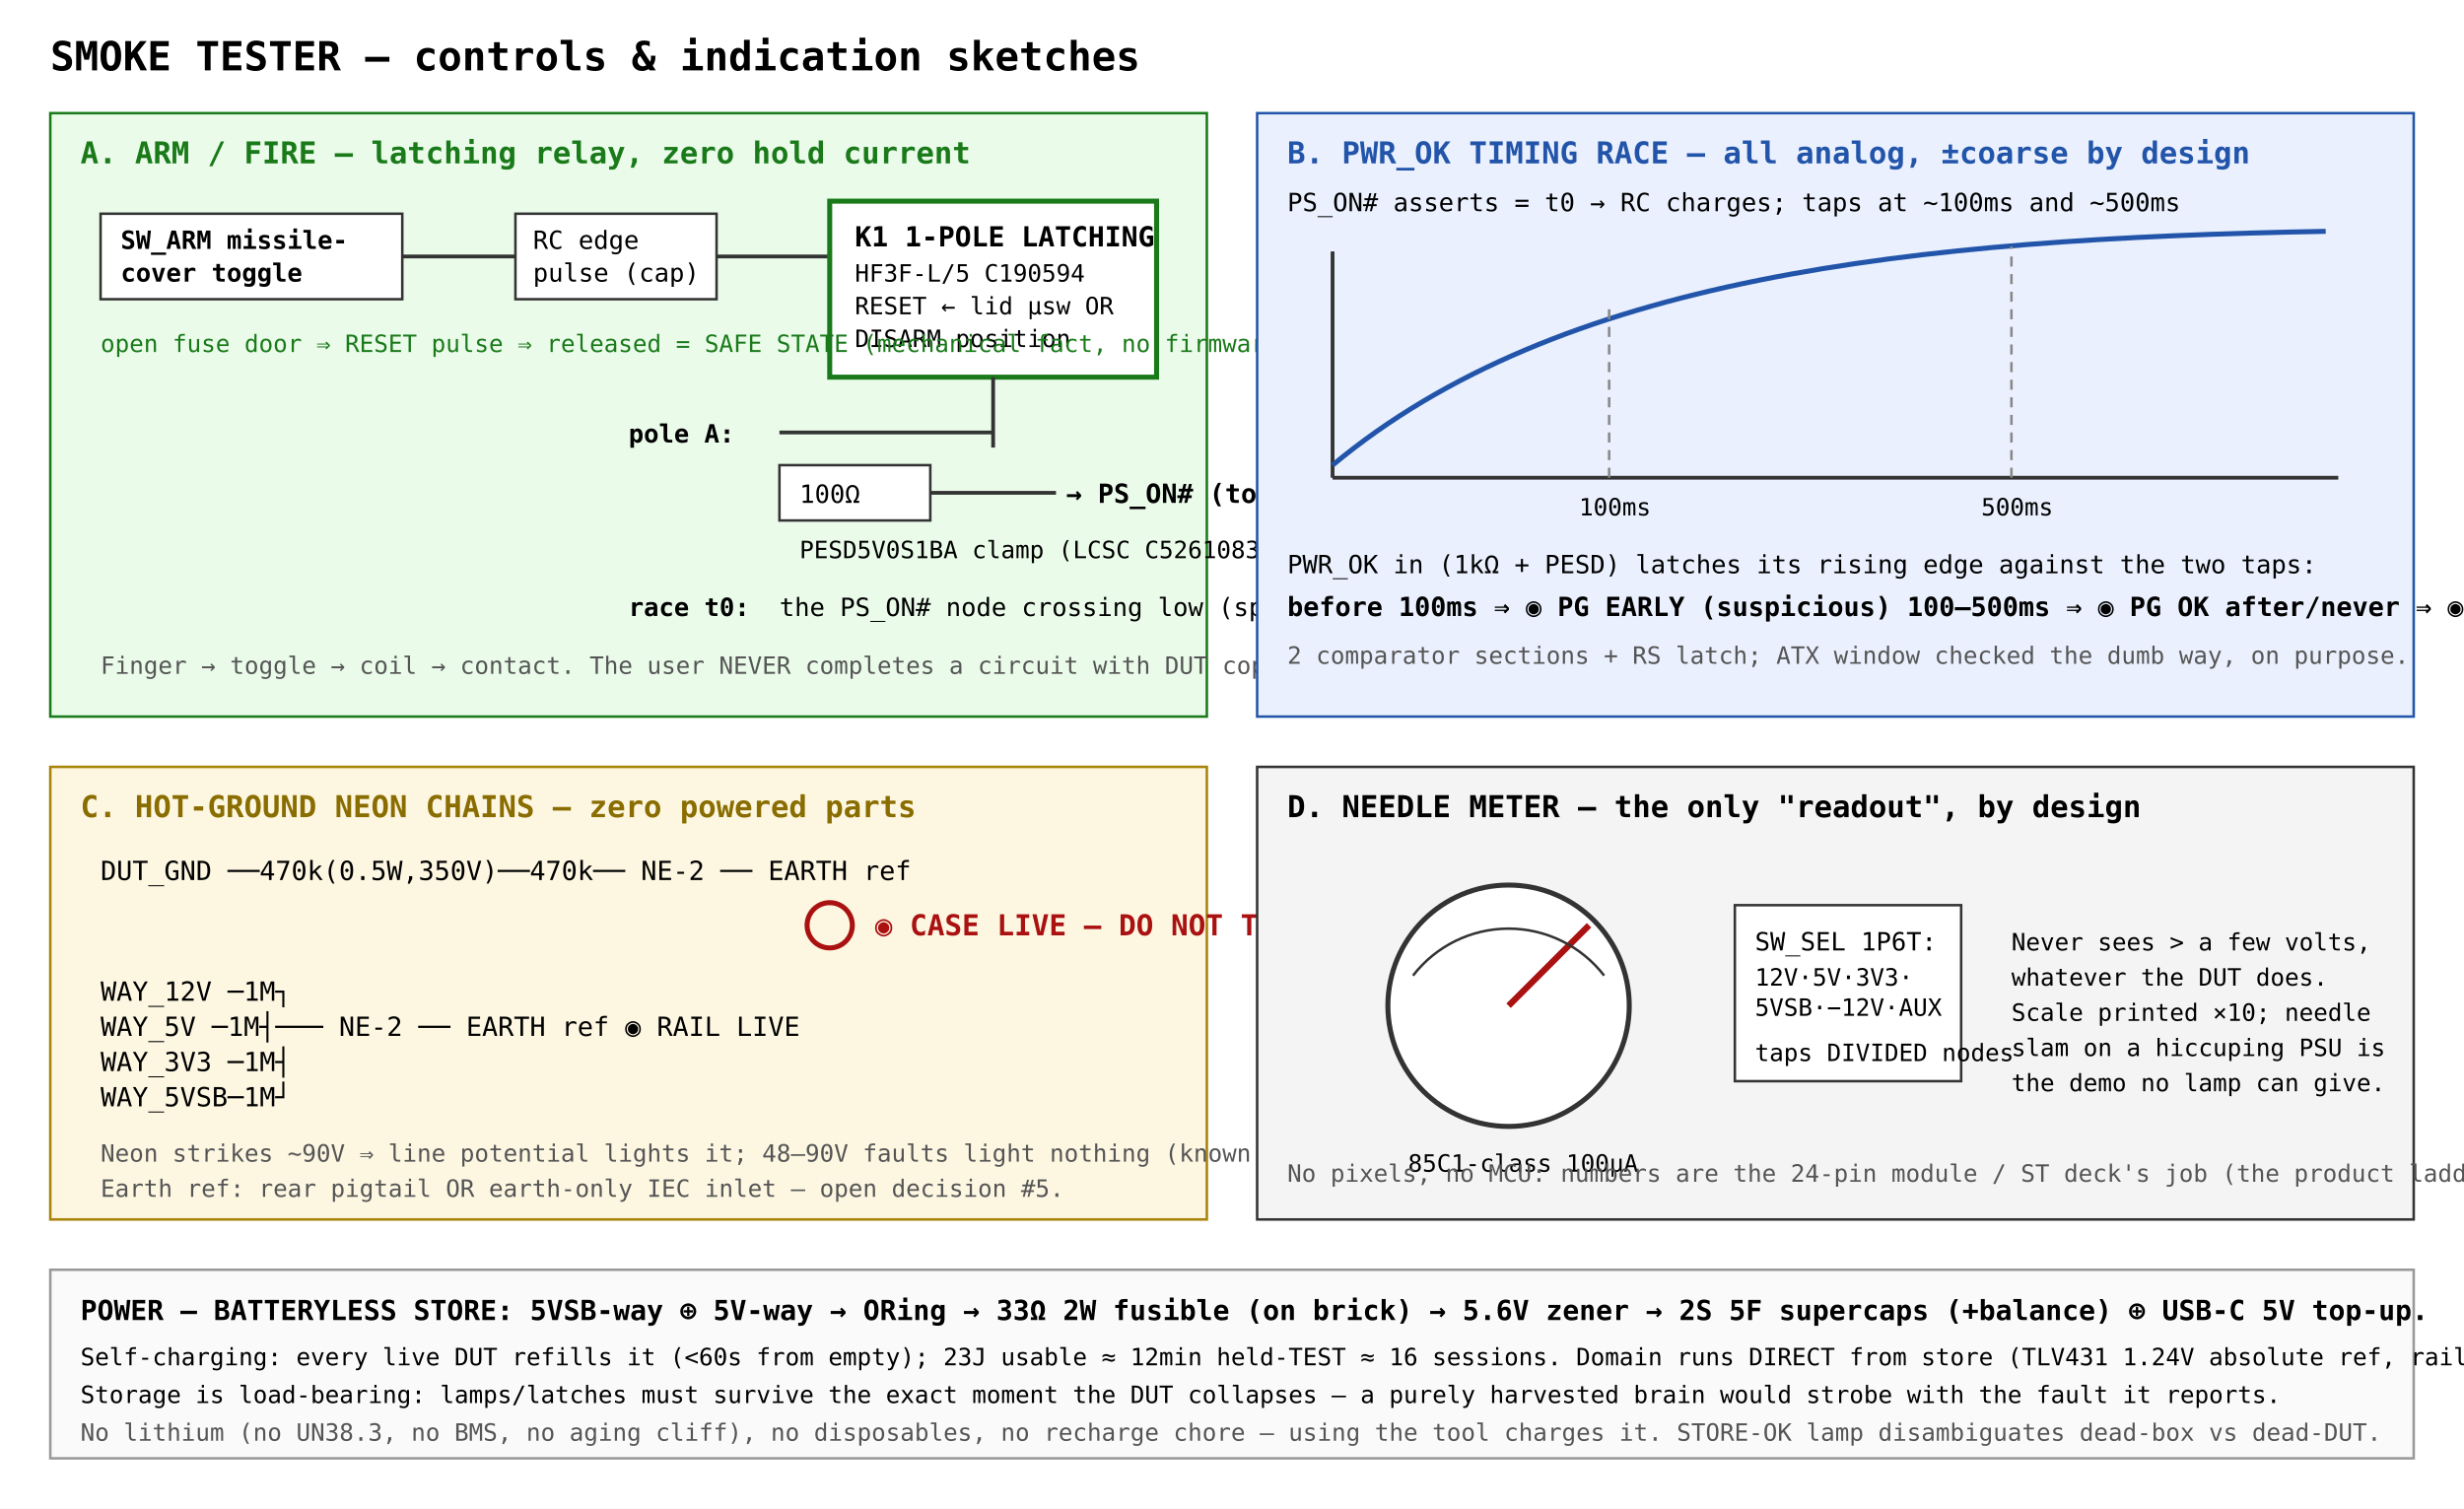
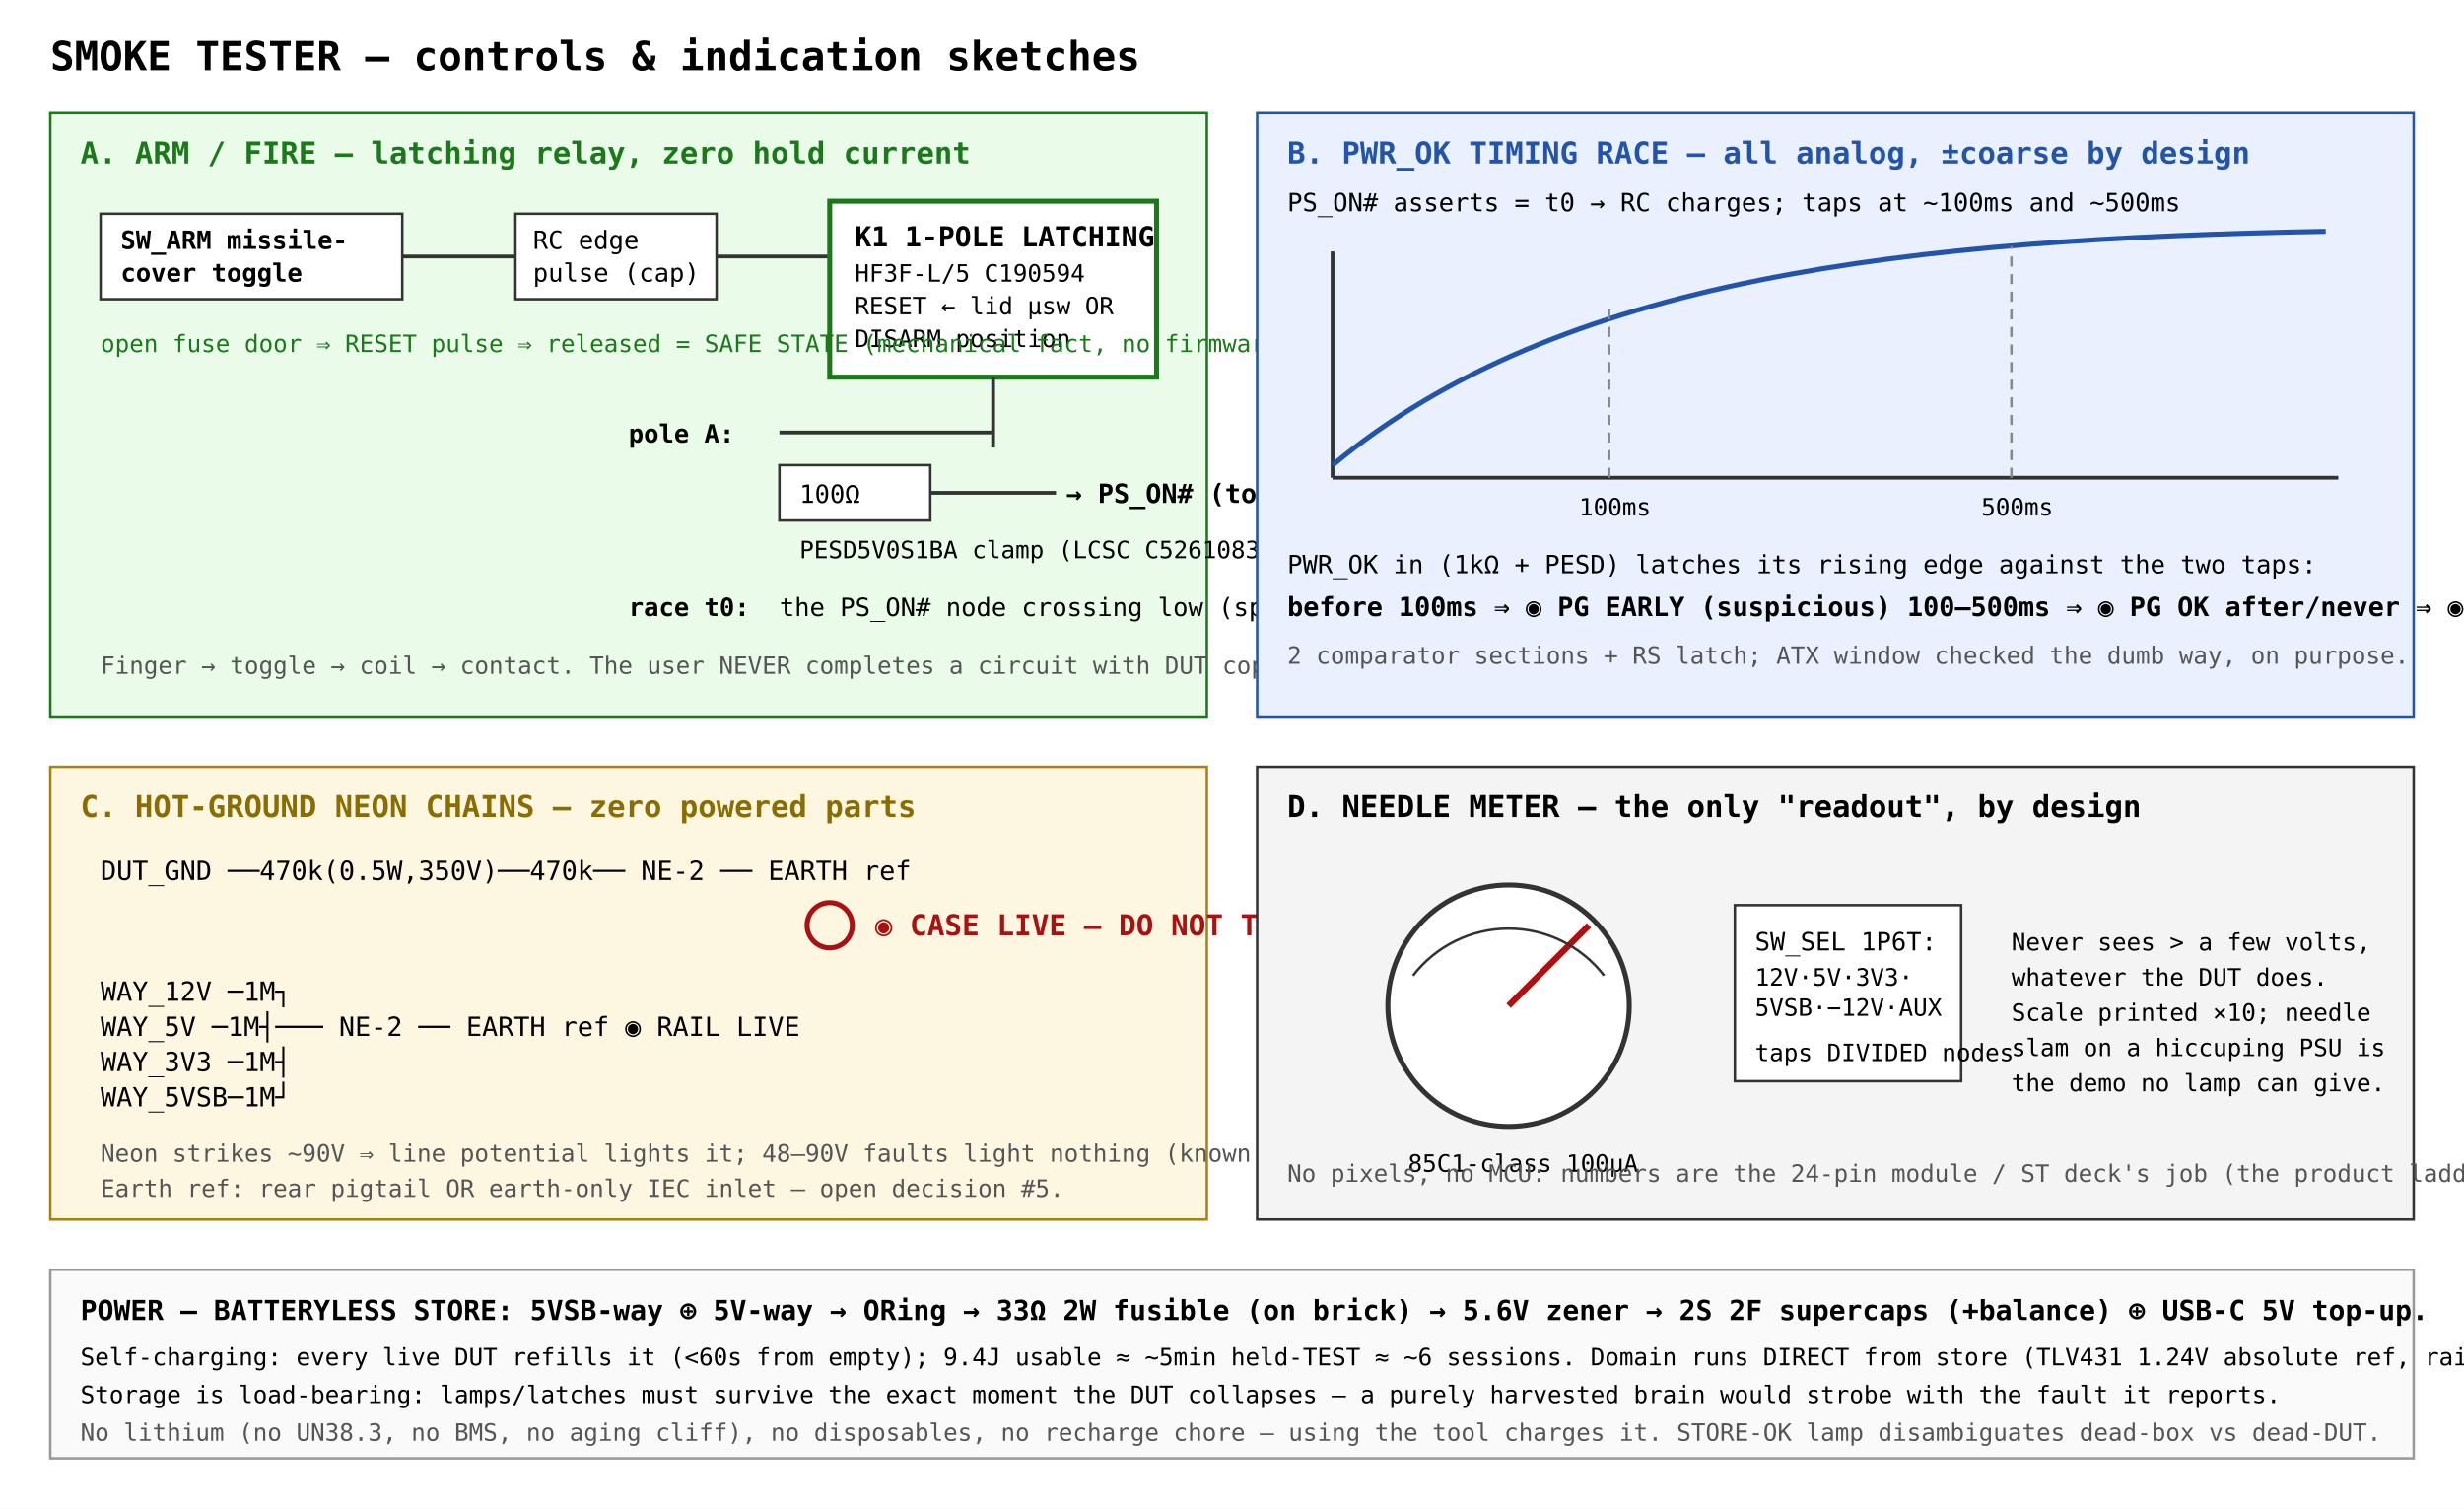
<svg xmlns="http://www.w3.org/2000/svg" width="980" height="600" viewBox="0 0 980 600" font-family="monospace">
  <rect width="980" height="600" fill="#ffffff" />
  <text x="20" y="28" font-size="16" font-weight="bold">SMOKE TESTER — controls &amp; indication sketches</text>
  <rect x="20" y="45" width="460" height="240" fill="#eafbea" stroke="#1a7a1a" />
  <text x="32" y="65" font-size="12" font-weight="bold" fill="#1a7a1a">A. ARM / FIRE — latching relay, zero hold current</text>
  <rect x="40" y="85" width="120" height="34" fill="#fff" stroke="#333" />
  <text x="48" y="99" font-size="10" font-weight="bold">SW_ARM missile-</text>
  <text x="48" y="112" font-size="10" font-weight="bold">cover toggle</text>
  <line x1="160" y1="102" x2="205" y2="102" stroke="#333" stroke-width="1.5" />
  <rect x="205" y="85" width="80" height="34" fill="#fff" stroke="#333" />
  <text x="212" y="99" font-size="10">RC edge</text>
  <text x="212" y="112" font-size="10">pulse (cap)</text>
  <line x1="285" y1="102" x2="330" y2="102" stroke="#333" stroke-width="1.5" />
  <rect x="330" y="80" width="130" height="70" fill="#fff" stroke="#1a7a1a" stroke-width="2" />
  <text x="340" y="98" font-size="11" font-weight="bold">K1 1-POLE LATCHING</text>
  <text x="340" y="112" font-size="9.5">HF3F-L/5 C190594</text>
  <text x="340" y="125" font-size="9.5">RESET ← lid µsw OR</text>
  <text x="340" y="138" font-size="9.5">DISARM position</text>
  <text x="40" y="140" font-size="9.5" fill="#1a7a1a">open fuse door ⇒ RESET pulse ⇒ released = SAFE STATE (mechanical fact, no firmware)</text>
  <line x1="395" y1="150" x2="395" y2="178" stroke="#333" stroke-width="1.5" />
  <text x="250" y="176" font-size="10" font-weight="bold">pole A:</text>
  <line x1="310" y1="172" x2="395" y2="172" stroke="#333" stroke-width="1.5" />
  <rect x="310" y="185" width="60" height="22" fill="#fff" stroke="#333" />
  <text x="318" y="200" font-size="10">100Ω</text>
  <line x1="370" y1="196" x2="420" y2="196" stroke="#333" stroke-width="1.5" />
  <text x="424" y="200" font-size="10.5" font-weight="bold">→ PS_ON# (to DUT GND)</text>
  <text x="318" y="222" font-size="9.5">PESD5V0S1BA clamp (LCSC C5261083)</text>
  <text x="250" y="245" font-size="10" font-weight="bold">race t0:</text>
  <text x="310" y="245" font-size="10">the PS_ON# node crossing low (spare LM339 watches it)</text>
  <text x="40" y="268" font-size="9.5" fill="#555">Finger → toggle → coil → contact. The user NEVER completes a circuit with DUT copper.</text>
  <rect x="500" y="45" width="460" height="240" fill="#eaf0fd" stroke="#2255aa" />
  <text x="512" y="65" font-size="12" font-weight="bold" fill="#2255aa">B. PWR_OK TIMING RACE — all analog, ±coarse by design</text>
  <text x="512" y="84" font-size="10">PS_ON# asserts = t0 → RC charges; taps at ~100ms and ~500ms</text>
  <line x1="530" y1="100" x2="530" y2="190" stroke="#333" stroke-width="1.5" />
  <line x1="530" y1="190" x2="930" y2="190" stroke="#333" stroke-width="1.5" />
  <path d="M530 185 C 620 110, 760 95, 925 92" stroke="#2255aa" fill="none" stroke-width="2" />
  <line x1="640" y1="190" x2="640" y2="120" stroke="#888" stroke-dasharray="4 3" />
  <text x="628" y="205" font-size="9.5">100ms</text>
  <line x1="800" y1="190" x2="800" y2="98" stroke="#888" stroke-dasharray="4 3" />
  <text x="788" y="205" font-size="9.5">500ms</text>
  <text x="512" y="228" font-size="10">PWR_OK in (1kΩ + PESD) latches its rising edge against the two taps:</text>
  <text x="512" y="245" font-size="10.5" font-weight="bold">before 100ms ⇒ ◉ PG EARLY (suspicious)   100–500ms ⇒ ◉ PG OK   after/never ⇒ ◉ PG LATE/NEVER</text>
  <text x="512" y="264" font-size="9.5" fill="#555">2 comparator sections + RS latch; ATX window checked the dumb way, on purpose.</text>
  <rect x="20" y="305" width="460" height="180" fill="#fdf7e2" stroke="#a8830a" />
  <text x="32" y="325" font-size="12" font-weight="bold" fill="#8a6d00">C. HOT-GROUND NEON CHAINS — zero powered parts</text>
  <text x="40" y="350" font-size="10.5">DUT_GND ──470k(0.5W,350V)──470k── NE-2 ── EARTH ref</text>
  <circle cx="330" cy="368" r="9" fill="none" stroke="#a11" stroke-width="2" />
  <text x="348" y="372" font-size="11.5" font-weight="bold" fill="#a11">◉ CASE LIVE — DO NOT TOUCH</text>
  <text x="40" y="398" font-size="10.5">WAY_12V ─1M┐</text>
  <text x="40" y="412" font-size="10.5">WAY_5V  ─1M┤─── NE-2 ── EARTH ref   ◉ RAIL LIVE</text>
  <text x="40" y="426" font-size="10.5">WAY_3V3 ─1M┤</text>
  <text x="40" y="440" font-size="10.5">WAY_5VSB─1M┘</text>
  <text x="40" y="462" font-size="9.5" fill="#555">Neon strikes ~90V ⇒ line potential lights it; 48–90V faults light nothing (known limit, windows still catch gross OV).</text>
  <text x="40" y="476" font-size="9.5" fill="#555">Earth ref: rear pigtail OR earth-only IEC inlet — open decision #5.</text>
  <rect x="500" y="305" width="460" height="180" fill="#f4f4f4" stroke="#333" />
  <text x="512" y="325" font-size="12" font-weight="bold">D. NEEDLE METER — the only "readout", by design</text>
  <circle cx="600" cy="400" r="48" fill="#fff" stroke="#333" stroke-width="2" />
  <line x1="600" y1="400" x2="632" y2="368" stroke="#a11" stroke-width="2.5" />
  <path d="M562 388 A 48 48 0 0 1 638 388" stroke="#333" fill="none" />
  <text x="560" y="466" font-size="9.5">85C1-class 100µA</text>
  <rect x="690" y="360" width="90" height="70" fill="#fff" stroke="#333" />
  <text x="698" y="378" font-size="10">SW_SEL 1P6T:</text>
  <text x="698" y="392" font-size="9.5">12V·5V·3V3·</text>
  <text x="698" y="404" font-size="9.5">5VSB·−12V·AUX</text>
  <text x="698" y="422" font-size="9.5">taps DIVIDED nodes</text>
  <text x="800" y="378" font-size="9.5">Never sees &gt; a few volts,</text>
  <text x="800" y="392" font-size="9.5">whatever the DUT does.</text>
  <text x="800" y="406" font-size="9.5">Scale printed ×10; needle</text>
  <text x="800" y="420" font-size="9.5">slam on a hiccuping PSU is</text>
  <text x="800" y="434" font-size="9.5">the demo no lamp can give.</text>
  <text x="512" y="470" font-size="9.5" fill="#555">No pixels, no MCU: numbers are the 24-pin module / ST deck's job (the product ladder).</text>
  <rect x="20" y="505" width="940" height="75" fill="#fafafa" stroke="#999" />
-   <text x="32" y="525" font-size="11" font-weight="bold">POWER — BATTERYLESS STORE: 5VSB-way ⊕ 5V-way → ORing → 33Ω 2W fusible (on brick) → 5.6V zener → 2S 5F supercaps (+balance) ⊕ USB-C 5V top-up.</text>
-   <text x="32" y="543" font-size="9.5">Self-charging: every live DUT refills it (&lt;60s from empty); 23J usable ≈ 12min held-TEST ≈ 16 sessions. Domain runs DIRECT from store (TLV431 1.24V absolute ref, rail 2.5–5.4V).</text>
+   <text x="32" y="525" font-size="11" font-weight="bold">POWER — BATTERYLESS STORE: 5VSB-way ⊕ 5V-way → ORing → 33Ω 2W fusible (on brick) → 5.6V zener → 2S 2F supercaps (+balance) ⊕ USB-C 5V top-up.</text>
+   <text x="32" y="543" font-size="9.5">Self-charging: every live DUT refills it (&lt;60s from empty); 9.4J usable ≈ ~5min held-TEST ≈ ~6 sessions. Domain runs DIRECT from store (TLV431 1.24V absolute ref, rail 2.5–5.4V).</text>
  <text x="32" y="558" font-size="9.5">Storage is load-bearing: lamps/latches must survive the exact moment the DUT collapses — a purely harvested brain would strobe with the fault it reports.</text>
  <text x="32" y="573" font-size="9.5" fill="#555">No lithium (no UN38.3, no BMS, no aging cliff), no disposables, no recharge chore — using the tool charges it. STORE-OK lamp disambiguates dead-box vs dead-DUT.</text>
</svg>
